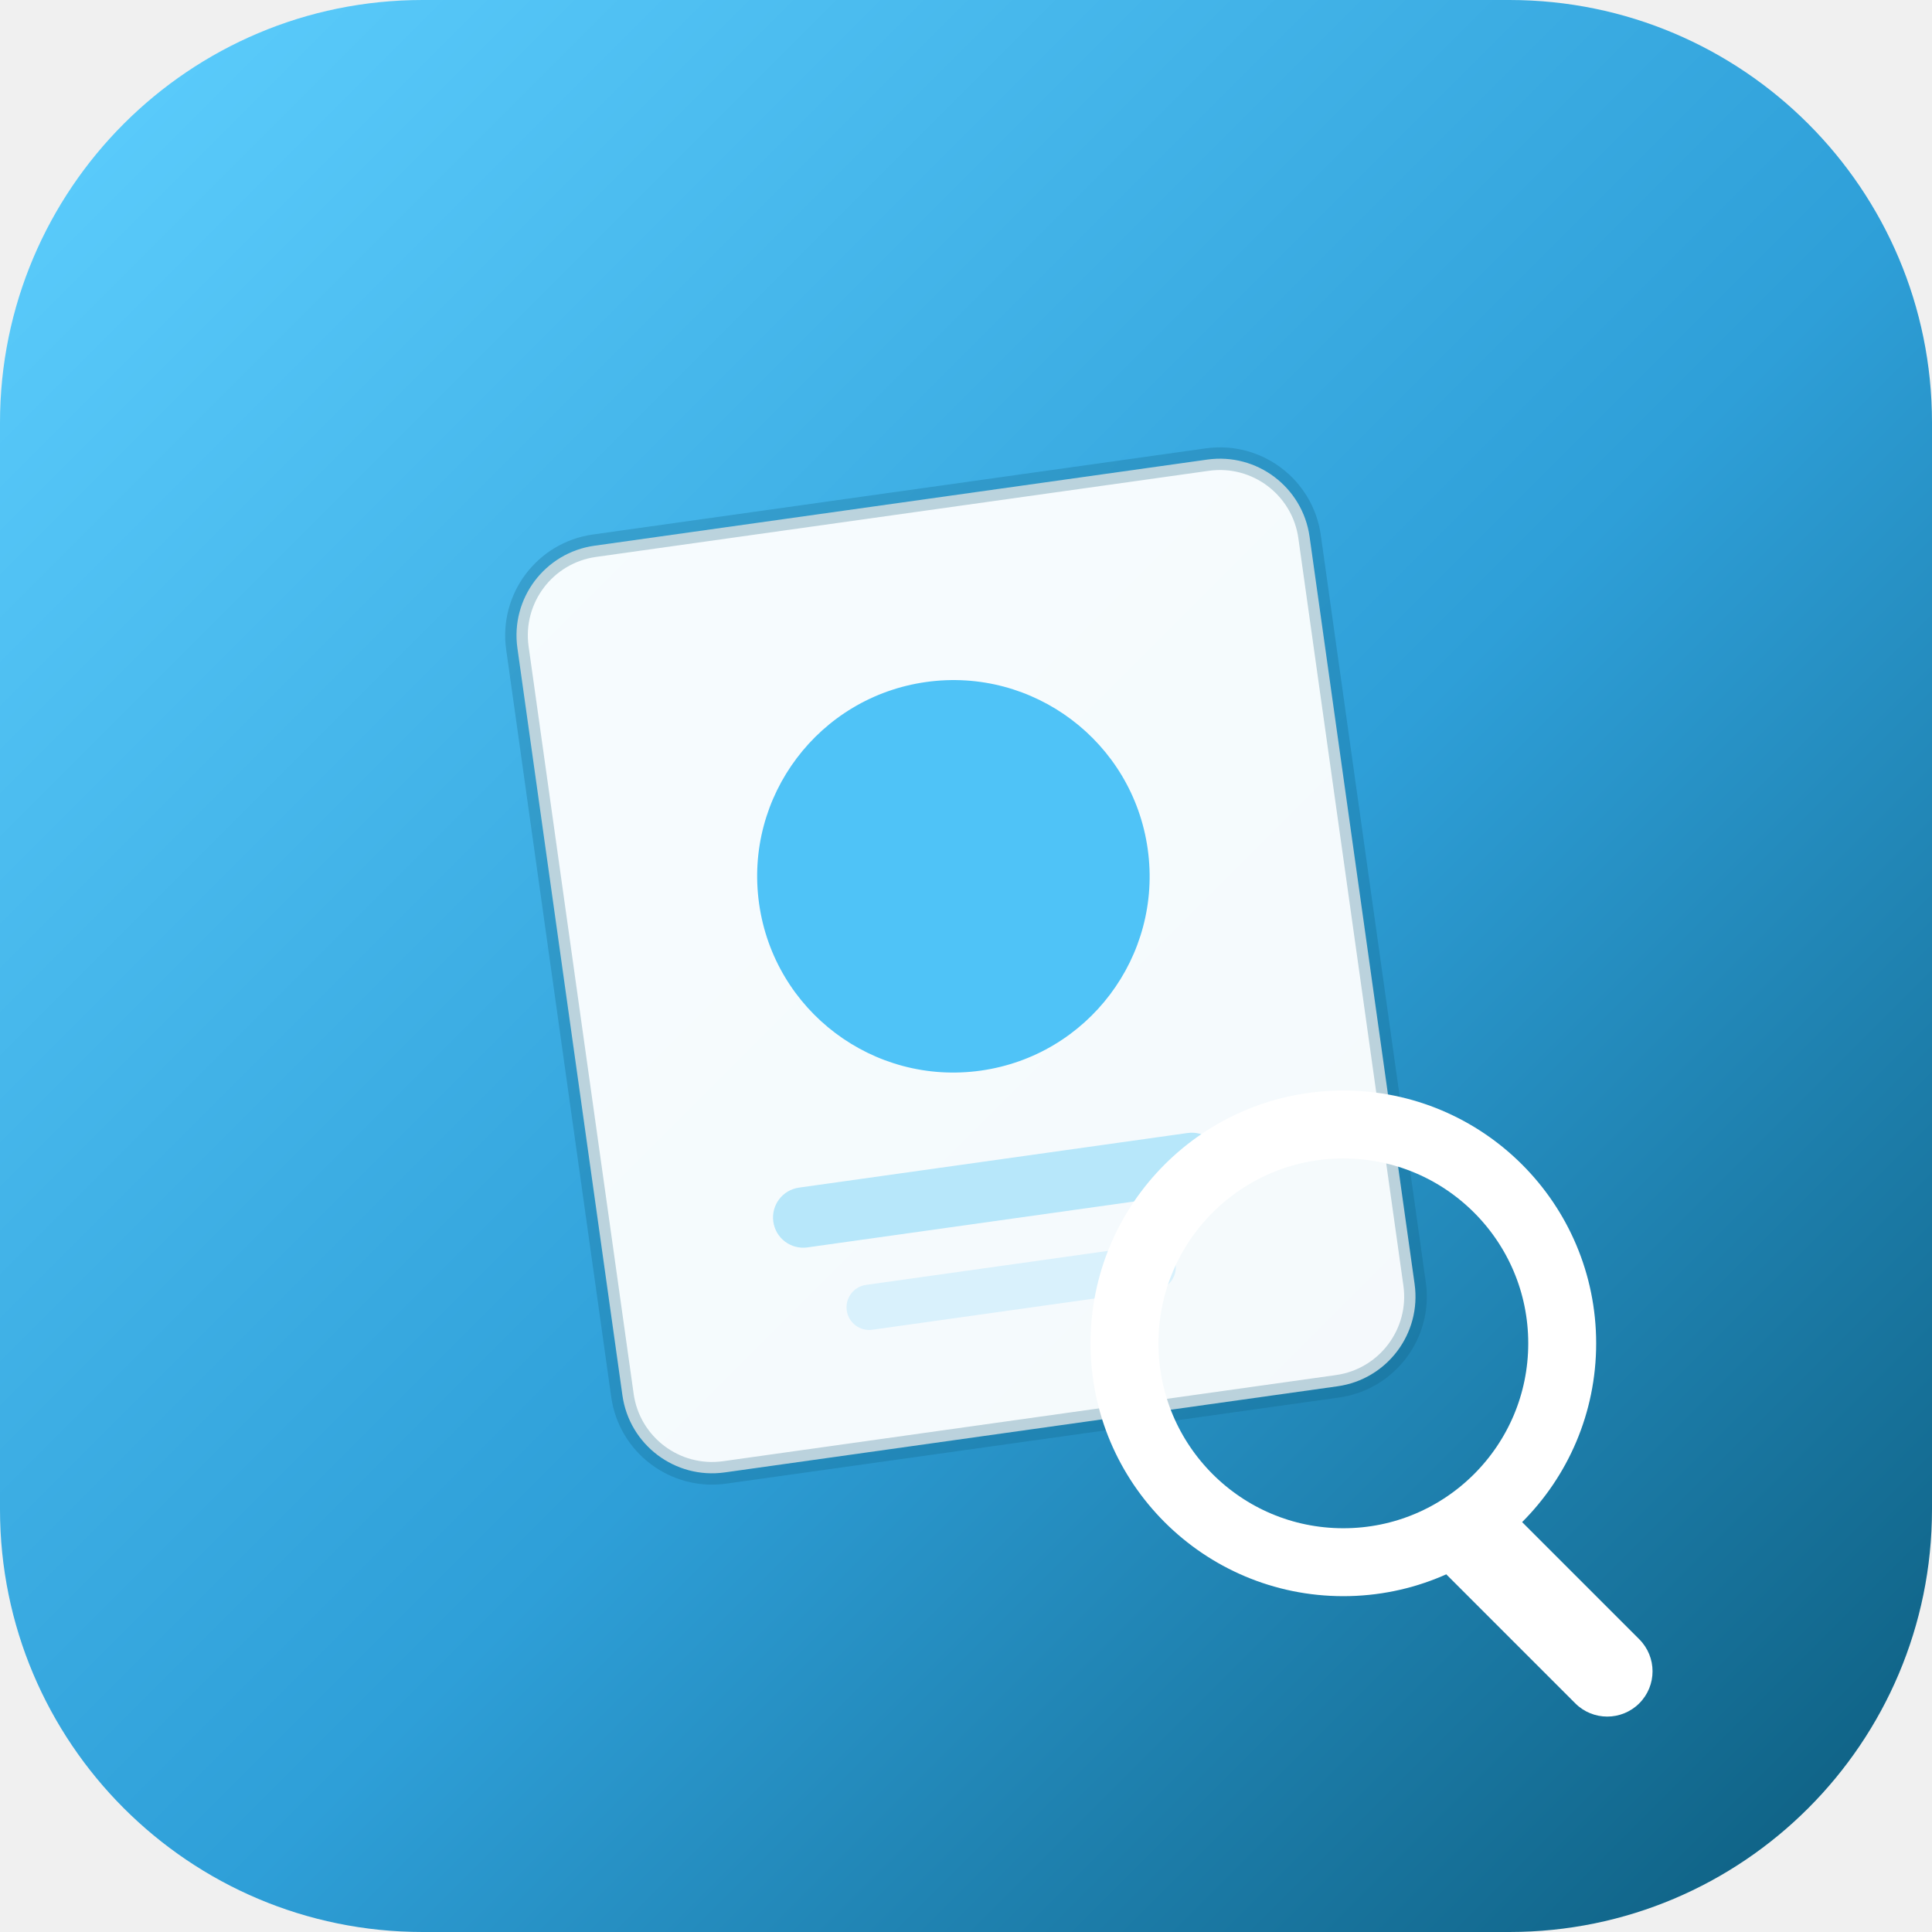
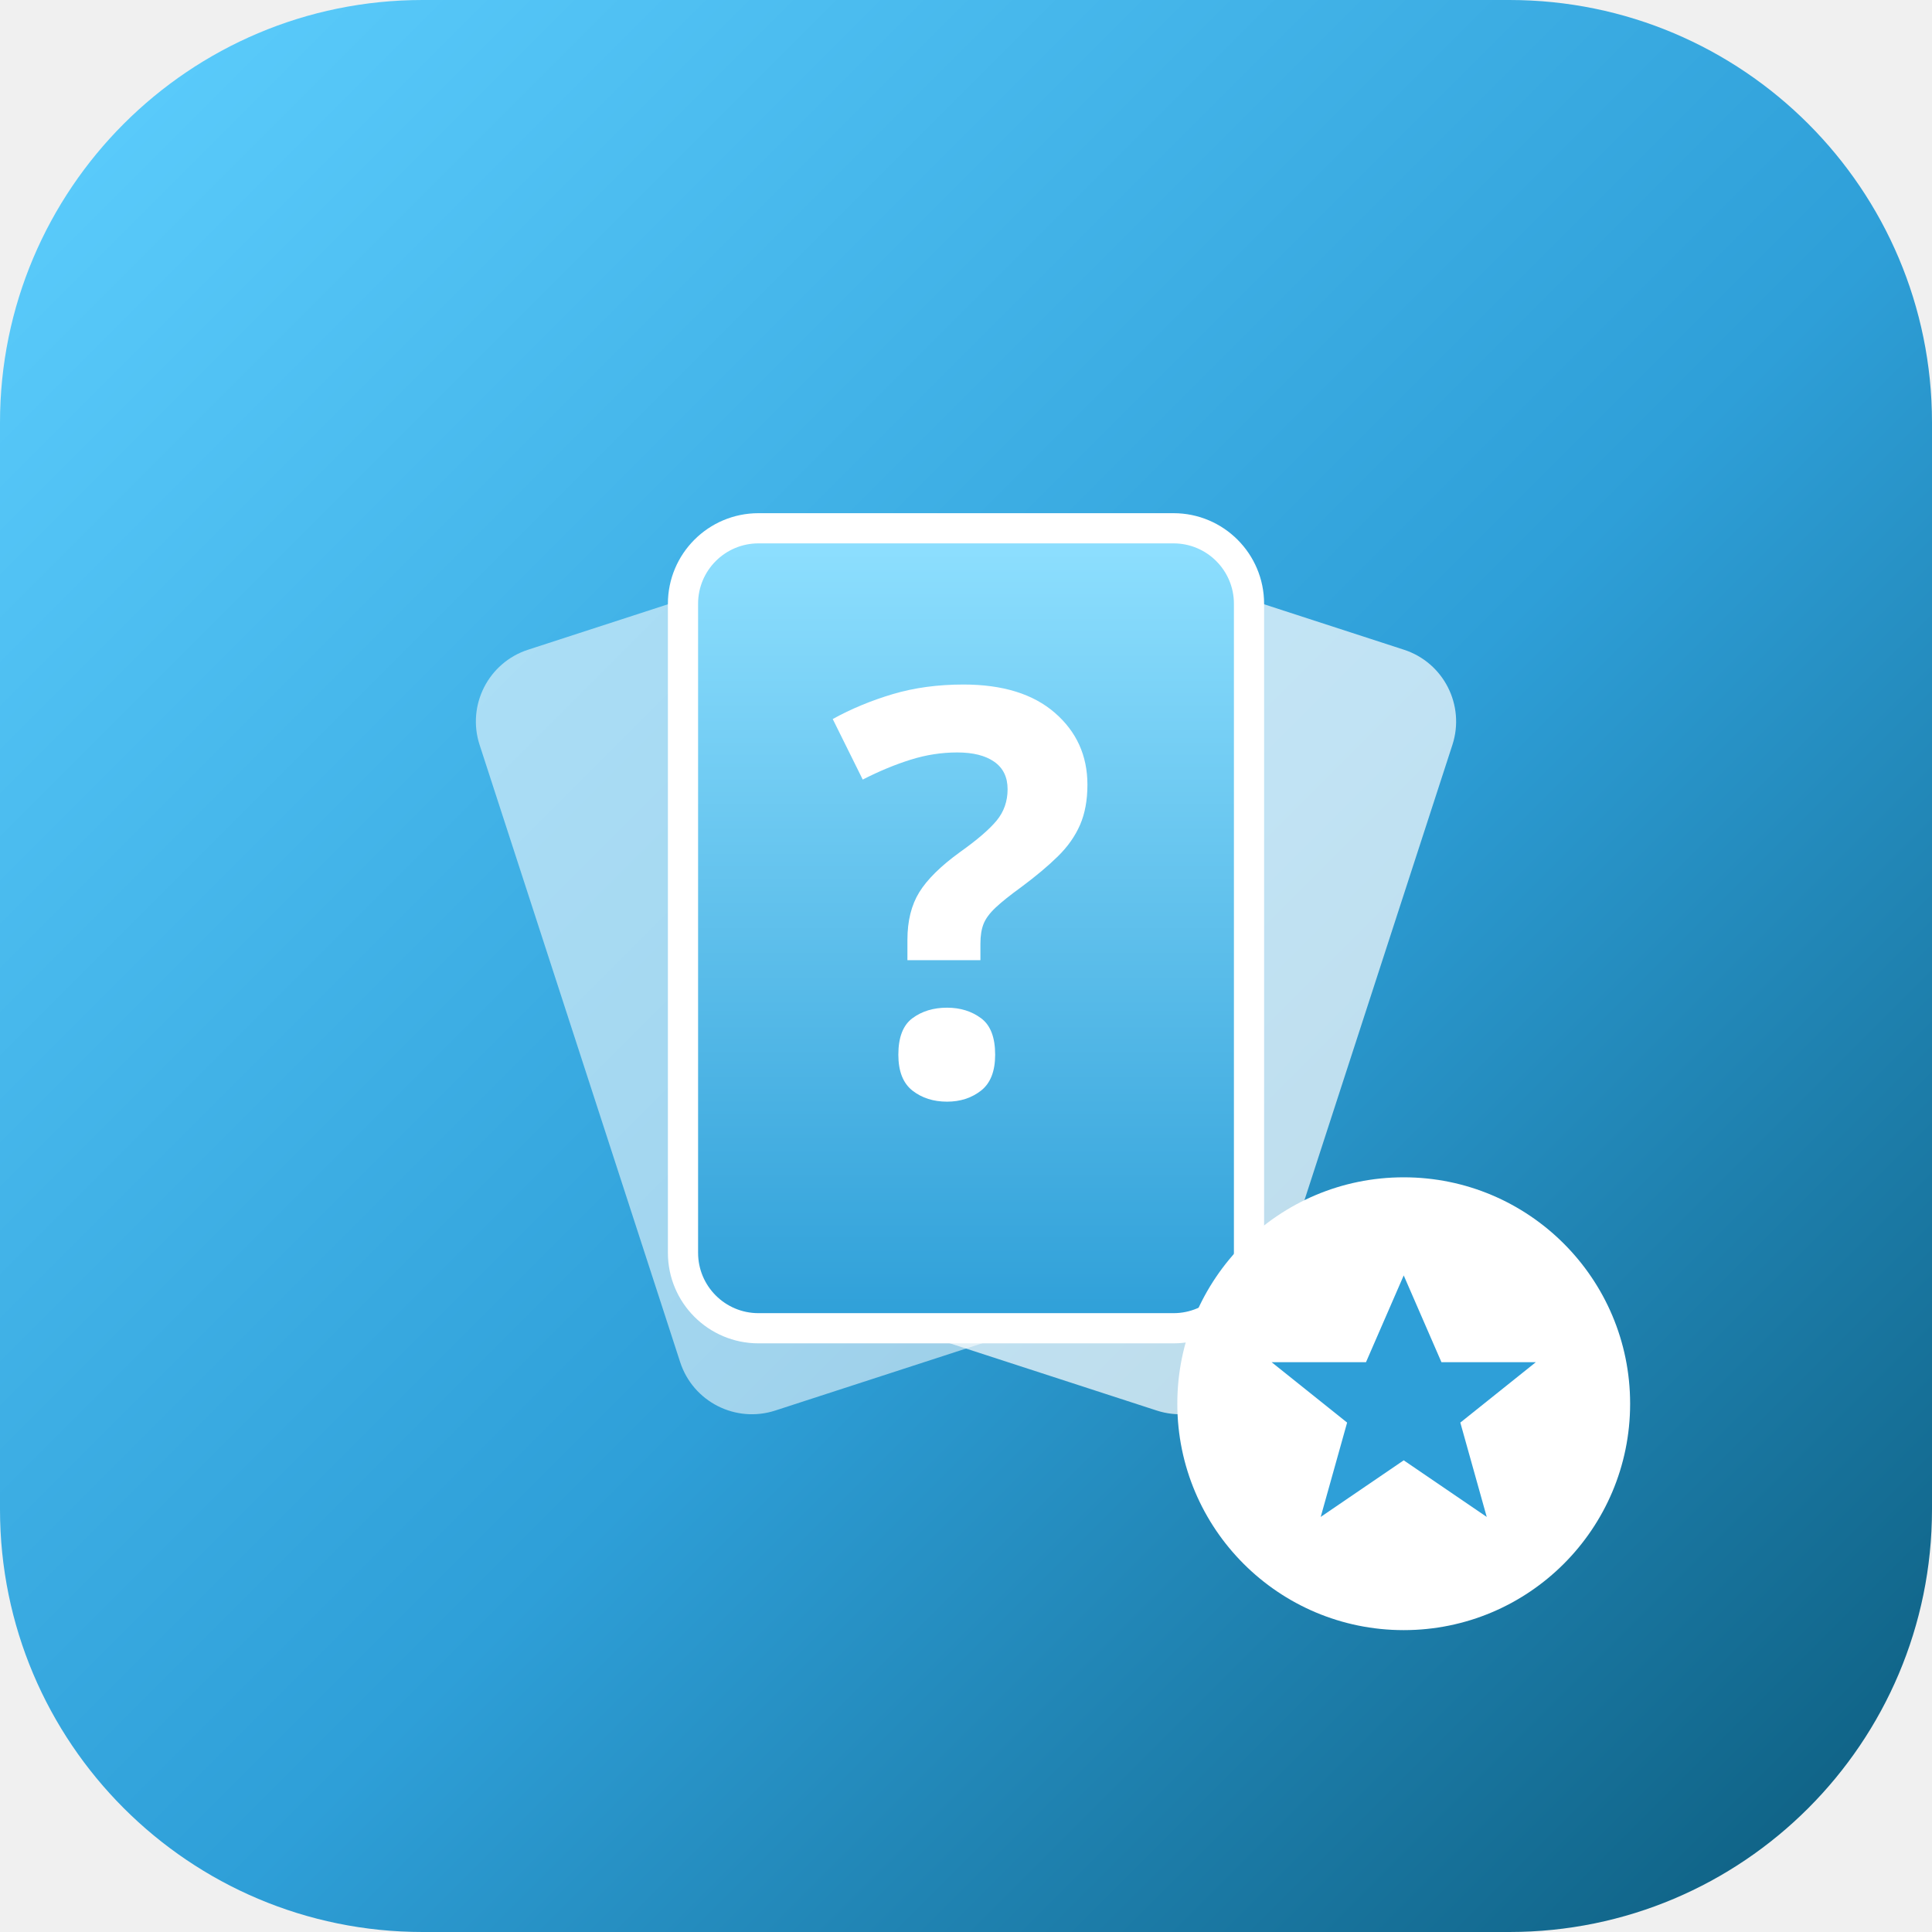
<svg xmlns="http://www.w3.org/2000/svg" width="512" height="512" viewBox="0 0 512 512">
  <defs>
    <linearGradient id="bg" x1="0" y1="0" x2="1" y2="1">
      <stop offset="0" stop-color="#5FD0FF" />
      <stop offset="0.55" stop-color="#2E9FD8" />
      <stop offset="1" stop-color="#0B5A7A" />
    </linearGradient>
+     <linearGradient id="prize" x1="0" y1="0" x2="0" y2="1">
+       <stop offset="0" stop-color="#8FE0FF" />
+       <stop offset="1" stop-color="#2E9FD8" />
+     </linearGradient>
  </defs>
  <rect width="512" height="512" rx="112" fill="url(#bg)" />
-   <g transform="rotate(-8 256 256)">
-     <rect x="150" y="132" width="212" height="248" rx="24" fill="#ffffff" opacity="0.95" />
-     <rect x="150" y="132" width="212" height="248" rx="24" fill="none" stroke="#0B5A7A" stroke-width="6" opacity="0.25" />
-     <circle cx="256" cy="232" r="52" fill="#4FC3F7" />
-     <rect x="196" y="308" width="120" height="16" rx="8" fill="#B7E7FA" />
-     <rect x="212" y="336" width="88" height="12" rx="6" fill="#D9F1FC" />
+   <g>
+     <rect x="150" y="150" width="150" height="212" rx="20" fill="#ffffff" opacity="0.55" transform="rotate(-18 225 256)" />
+     <rect x="212" y="150" width="150" height="212" rx="20" fill="#ffffff" opacity="0.7" transform="rotate(18 287 256)" />
+     <rect x="181" y="140" width="150" height="212" rx="20" fill="url(#prize)" stroke="#ffffff" stroke-width="8" />
+     <text x="256" y="290" text-anchor="middle" font-family="Sora, system-ui, sans-serif" font-size="150" font-weight="800" fill="#ffffff">?</text>
  </g>
-   <circle cx="356" cy="356" r="58" fill="none" stroke="#ffffff" stroke-width="18" />
-   <rect x="392" y="392" width="72" height="24" rx="12" transform="rotate(45 392 392)" fill="#ffffff" />
+   <g transform="translate(372 372)">
+     <circle r="60" fill="#ffffff" />
+     <path d="M0 -34 L10 -11 L35 -11 L15 5 L22 30 L0 15 L-22 30 L-15 5 L-35 -11 L-10 -11 Z" fill="#2E9FD8" />
+   </g>
</svg>
